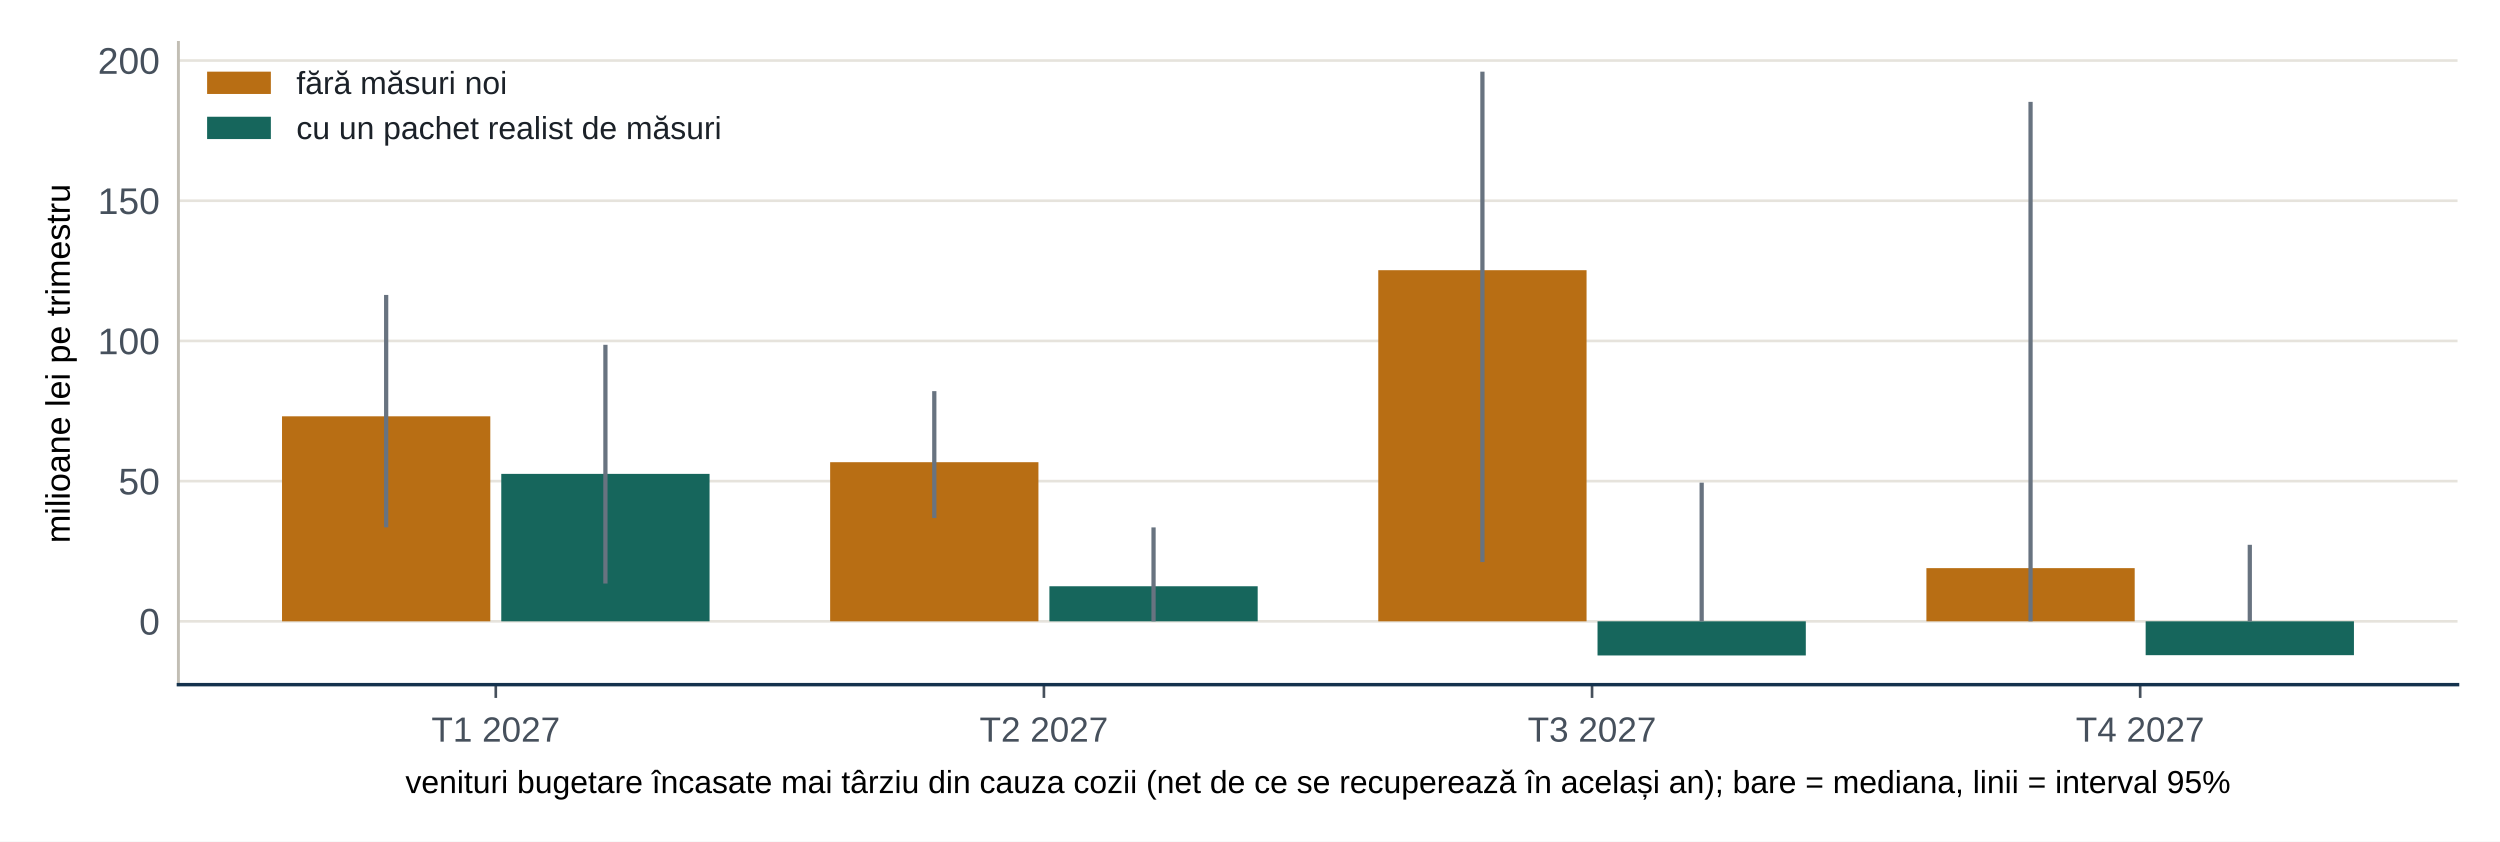
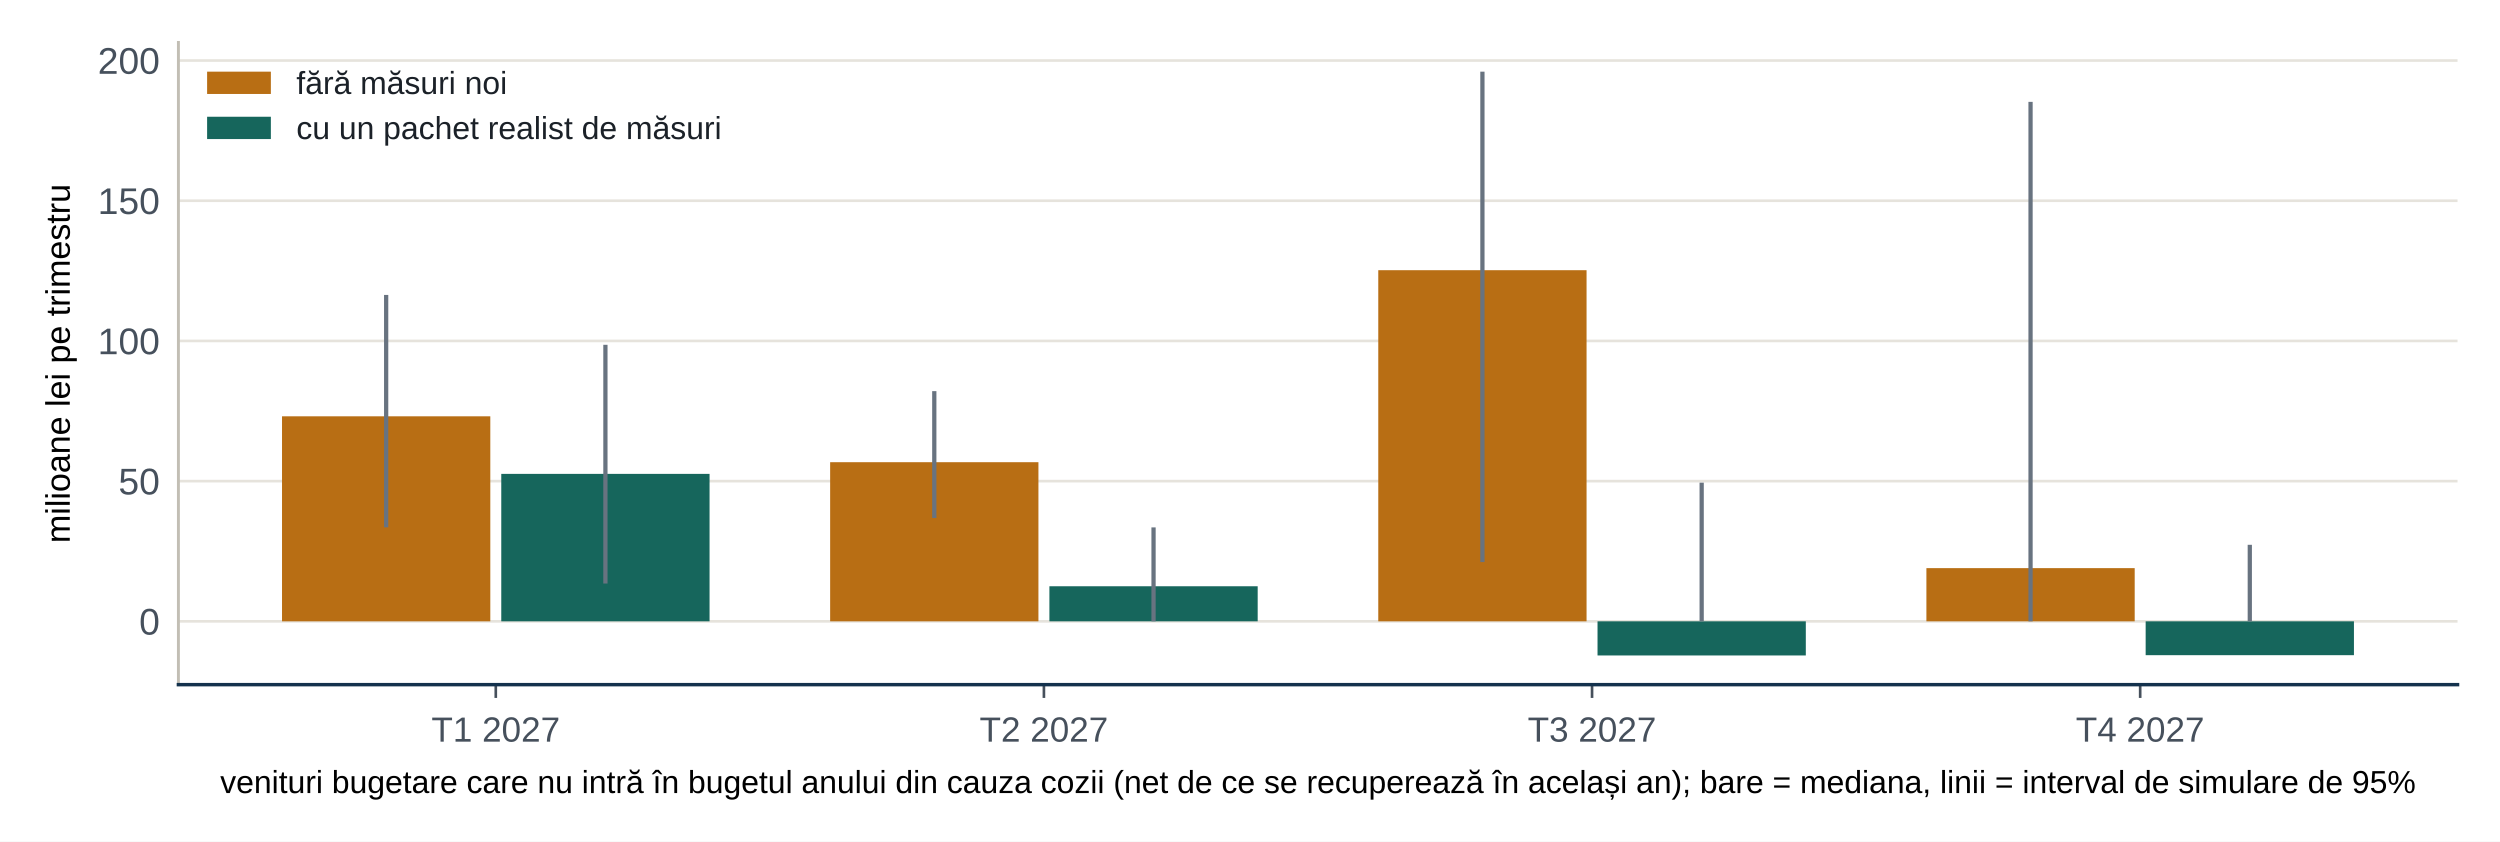
<svg xmlns="http://www.w3.org/2000/svg" xmlns:xlink="http://www.w3.org/1999/xlink" class="fig" viewBox="0 0 470.551 158.4" version="1.1">
  <defs>
    <style type="text/css">*{stroke-linejoin: round; stroke-linecap: butt}</style>
  </defs>
  <g id="figure_1">
    <g id="patch_1">
      <path d="M 0 158.4  L 470.551 158.4  L 470.551 0  L 0 0  z " style="fill: #ffffff" />
    </g>
    <g id="axes_1">
      <g id="patch_2">
        <path d="M 33.582 128.865  L 462.559 128.865  L 462.559 7.992  L 33.582 7.992  z " style="fill: #ffffff" />
      </g>
      <g id="matplotlib.axis_1">
        <g id="xtick_1">
          <g id="line2d_1">
            <defs>
-               <path id="m3a2d29abc4" d="M 0 0  L 0 2.5  " style="stroke: #46505c; stroke-width: 0.5" />
+               <path id="ma42aa6cb80" d="M 0 0  L 0 2.5  " style="stroke: #46505c; stroke-width: 0.5" />
            </defs>
            <g>
-               <use xlink:href="#m3a2d29abc4" x="93.317" y="128.865" style="fill: #46505c; stroke: #46505c; stroke-width: 0.5" />
+               <use xlink:href="#ma42aa6cb80" x="93.317" y="128.865" style="fill: #46505c; stroke: #46505c; stroke-width: 0.5" />
            </g>
          </g>
          <g id="text_1">
            <text style="fill: #46505c; font: 6.6px 'IBM Plex Sans', 'IBM Plex Sans', Arial, 'DejaVu Sans', sans-serif; text-anchor: middle" x="93.317" y="139.59" transform="rotate(-0 93.31692 139.5897)">T1 2027</text>
          </g>
        </g>
        <g id="xtick_2">
          <g id="line2d_2">
            <g>
-               <use xlink:href="#m3a2d29abc4" x="196.486" y="128.865" style="fill: #46505c; stroke: #46505c; stroke-width: 0.5" />
+               <use xlink:href="#ma42aa6cb80" x="196.486" y="128.865" style="fill: #46505c; stroke: #46505c; stroke-width: 0.5" />
            </g>
          </g>
          <g id="text_2">
            <text style="fill: #46505c; font: 6.6px 'IBM Plex Sans', 'IBM Plex Sans', Arial, 'DejaVu Sans', sans-serif; text-anchor: middle" x="196.486" y="139.59" transform="rotate(-0 196.486 139.5897)">T2 2027</text>
          </g>
        </g>
        <g id="xtick_3">
          <g id="line2d_3">
            <g>
-               <use xlink:href="#m3a2d29abc4" x="299.655" y="128.865" style="fill: #46505c; stroke: #46505c; stroke-width: 0.5" />
+               <use xlink:href="#ma42aa6cb80" x="299.655" y="128.865" style="fill: #46505c; stroke: #46505c; stroke-width: 0.5" />
            </g>
          </g>
          <g id="text_3">
            <text style="fill: #46505c; font: 6.6px 'IBM Plex Sans', 'IBM Plex Sans', Arial, 'DejaVu Sans', sans-serif; text-anchor: middle" x="299.655" y="139.59" transform="rotate(-0 299.6551 139.5897)">T3 2027</text>
          </g>
        </g>
        <g id="xtick_4">
          <g id="line2d_4">
            <g>
-               <use xlink:href="#m3a2d29abc4" x="402.824" y="128.865" style="fill: #46505c; stroke: #46505c; stroke-width: 0.5" />
+               <use xlink:href="#ma42aa6cb80" x="402.824" y="128.865" style="fill: #46505c; stroke: #46505c; stroke-width: 0.5" />
            </g>
          </g>
          <g id="text_4">
            <text style="fill: #46505c; font: 6.6px 'IBM Plex Sans', 'IBM Plex Sans', Arial, 'DejaVu Sans', sans-serif; text-anchor: middle" x="402.824" y="139.59" transform="rotate(-0 402.8243 139.5897)">T4 2027</text>
          </g>
        </g>
        <g id="text_5">
-           <text style="font: 6px 'IBM Plex Sans', 'IBM Plex Sans', Arial, 'DejaVu Sans', sans-serif; text-anchor: middle" x="248.071" y="149.269" transform="rotate(-0 248.0706 149.2692)">venituri bugetare încasate mai târziu din cauza cozii (net de ce se recuperează în același an); bare = mediana, linii = interval 95%</text>
+           <text style="font: 6px 'IBM Plex Sans', 'IBM Plex Sans', Arial, 'DejaVu Sans', sans-serif; text-anchor: middle" x="248.071" y="149.269" transform="rotate(-0 248.0706 149.2692)">venituri bugetare care nu intră în bugetul anului din cauza cozii (net de ce se recuperează în același an); bare = mediana, linii = interval de simulare de 95%</text>
        </g>
      </g>
      <g id="matplotlib.axis_2">
        <g id="ytick_1">
          <g id="line2d_5">
-             <path d="M 33.582 116.946  L 462.559 116.946  " clip-path="url(#p911ae5add9)" style="fill: none; stroke: #e6e3dc; stroke-width: 0.5; stroke-linecap: square" />
+             <path d="M 33.582 116.946  L 462.559 116.946  " clip-path="url(#p0f2d08885c)" style="fill: none; stroke: #e6e3dc; stroke-width: 0.5; stroke-linecap: square" />
          </g>
          <g id="line2d_6" />
          <g id="text_6">
            <text style="fill: #46505c; font: 7px 'IBM Plex Sans', 'IBM Plex Sans', Arial, 'DejaVu Sans', sans-serif; text-anchor: end" x="30.082" y="119.451" transform="rotate(-0 30.082 119.4513)">0</text>
          </g>
        </g>
        <g id="ytick_2">
          <g id="line2d_7">
-             <path d="M 33.582 90.557  L 462.559 90.557  " clip-path="url(#p911ae5add9)" style="fill: none; stroke: #e6e3dc; stroke-width: 0.5; stroke-linecap: square" />
+             <path d="M 33.582 90.557  L 462.559 90.557  " clip-path="url(#p0f2d08885c)" style="fill: none; stroke: #e6e3dc; stroke-width: 0.5; stroke-linecap: square" />
          </g>
          <g id="line2d_8" />
          <g id="text_7">
            <text style="fill: #46505c; font: 7px 'IBM Plex Sans', 'IBM Plex Sans', Arial, 'DejaVu Sans', sans-serif; text-anchor: end" x="30.082" y="93.062" transform="rotate(-0 30.082 93.0624)">50</text>
          </g>
        </g>
        <g id="ytick_3">
          <g id="line2d_9">
-             <path d="M 33.582 64.168  L 462.559 64.168  " clip-path="url(#p911ae5add9)" style="fill: none; stroke: #e6e3dc; stroke-width: 0.5; stroke-linecap: square" />
+             <path d="M 33.582 64.168  L 462.559 64.168  " clip-path="url(#p0f2d08885c)" style="fill: none; stroke: #e6e3dc; stroke-width: 0.5; stroke-linecap: square" />
          </g>
          <g id="line2d_10" />
          <g id="text_8">
            <text style="fill: #46505c; font: 7px 'IBM Plex Sans', 'IBM Plex Sans', Arial, 'DejaVu Sans', sans-serif; text-anchor: end" x="30.082" y="66.673" transform="rotate(-0 30.082 66.6735)">100</text>
          </g>
        </g>
        <g id="ytick_4">
          <g id="line2d_11">
-             <path d="M 33.582 37.779  L 462.559 37.779  " clip-path="url(#p911ae5add9)" style="fill: none; stroke: #e6e3dc; stroke-width: 0.5; stroke-linecap: square" />
+             <path d="M 33.582 37.779  L 462.559 37.779  " clip-path="url(#p0f2d08885c)" style="fill: none; stroke: #e6e3dc; stroke-width: 0.5; stroke-linecap: square" />
          </g>
          <g id="line2d_12" />
          <g id="text_9">
            <text style="fill: #46505c; font: 7px 'IBM Plex Sans', 'IBM Plex Sans', Arial, 'DejaVu Sans', sans-serif; text-anchor: end" x="30.082" y="40.285" transform="rotate(-0 30.082 40.28459)">150</text>
          </g>
        </g>
        <g id="ytick_5">
          <g id="line2d_13">
-             <path d="M 33.582 11.39  L 462.559 11.39  " clip-path="url(#p911ae5add9)" style="fill: none; stroke: #e6e3dc; stroke-width: 0.5; stroke-linecap: square" />
+             <path d="M 33.582 11.39  L 462.559 11.39  " clip-path="url(#p0f2d08885c)" style="fill: none; stroke: #e6e3dc; stroke-width: 0.5; stroke-linecap: square" />
          </g>
          <g id="line2d_14" />
          <g id="text_10">
            <text style="fill: #46505c; font: 7px 'IBM Plex Sans', 'IBM Plex Sans', Arial, 'DejaVu Sans', sans-serif; text-anchor: end" x="30.082" y="13.896" transform="rotate(-0 30.082 13.89568)">200</text>
          </g>
        </g>
        <g id="text_11">
          <text style="font: 6.4px 'IBM Plex Sans', 'IBM Plex Sans', Arial, 'DejaVu Sans', sans-serif; text-anchor: middle" x="13.132" y="68.429" transform="rotate(-90 13.13203 68.42875)">milioane lei pe trimestru</text>
        </g>
      </g>
      <g id="patch_3">
-         <path d="M 53.081 116.946  L 92.285 116.946  L 92.285 78.358  L 53.081 78.358  z " clip-path="url(#p911ae5add9)" style="fill: #b86e14" />
+         <path d="M 53.081 116.946  L 92.285 116.946  L 92.285 78.358  L 53.081 78.358  z " clip-path="url(#p0f2d08885c)" style="fill: #b86e14" />
      </g>
      <g id="patch_4">
-         <path d="M 156.25 116.946  L 195.454 116.946  L 195.454 86.995  L 156.25 86.995  z " clip-path="url(#p911ae5add9)" style="fill: #b86e14" />
+         <path d="M 156.25 116.946  L 195.454 116.946  L 195.454 86.995  L 156.25 86.995  z " clip-path="url(#p0f2d08885c)" style="fill: #b86e14" />
      </g>
      <g id="patch_5">
-         <path d="M 259.419 116.946  L 298.623 116.946  L 298.623 50.856  L 259.419 50.856  z " clip-path="url(#p911ae5add9)" style="fill: #b86e14" />
+         <path d="M 259.419 116.946  L 298.623 116.946  L 298.623 50.856  L 259.419 50.856  z " clip-path="url(#p0f2d08885c)" style="fill: #b86e14" />
      </g>
      <g id="patch_6">
-         <path d="M 362.588 116.946  L 401.793 116.946  L 401.793 106.934  L 362.588 106.934  z " clip-path="url(#p911ae5add9)" style="fill: #b86e14" />
+         <path d="M 362.588 116.946  L 401.793 116.946  L 401.793 106.934  L 362.588 106.934  z " clip-path="url(#p0f2d08885c)" style="fill: #b86e14" />
      </g>
      <g id="patch_7">
-         <path d="M 94.349 116.946  L 133.553 116.946  L 133.553 89.194  L 94.349 89.194  z " clip-path="url(#p911ae5add9)" style="fill: #16665c" />
+         <path d="M 94.349 116.946  L 133.553 116.946  L 133.553 89.194  L 94.349 89.194  z " clip-path="url(#p0f2d08885c)" style="fill: #16665c" />
      </g>
      <g id="patch_8">
-         <path d="M 197.518 116.946  L 236.722 116.946  L 236.722 110.346  L 197.518 110.346  z " clip-path="url(#p911ae5add9)" style="fill: #16665c" />
+         <path d="M 197.518 116.946  L 236.722 116.946  L 236.722 110.346  L 197.518 110.346  z " clip-path="url(#p0f2d08885c)" style="fill: #16665c" />
      </g>
      <g id="patch_9">
-         <path d="M 300.687 116.946  L 339.891 116.946  L 339.891 123.371  L 300.687 123.371  z " clip-path="url(#p911ae5add9)" style="fill: #16665c" />
+         <path d="M 300.687 116.946  L 339.891 116.946  L 339.891 123.371  L 300.687 123.371  z " clip-path="url(#p0f2d08885c)" style="fill: #16665c" />
      </g>
      <g id="patch_10">
-         <path d="M 403.856 116.946  L 443.06 116.946  L 443.06 123.318  L 403.856 123.318  z " clip-path="url(#p911ae5add9)" style="fill: #16665c" />
+         <path d="M 403.856 116.946  L 443.06 116.946  L 443.06 123.318  L 403.856 123.318  z " clip-path="url(#p0f2d08885c)" style="fill: #16665c" />
      </g>
      <g id="LineCollection_1">
-         <path d="M 72.683 99.258  L 72.683 55.508  " clip-path="url(#p911ae5add9)" style="fill: none; stroke: #687380; stroke-width: 0.8" />
-         <path d="M 175.852 97.493  L 175.852 73.622  " clip-path="url(#p911ae5add9)" style="fill: none; stroke: #687380; stroke-width: 0.8" />
-         <path d="M 279.021 105.787  L 279.021 13.486  " clip-path="url(#p911ae5add9)" style="fill: none; stroke: #687380; stroke-width: 0.8" />
-         <path d="M 382.19 116.946  L 382.19 19.176  " clip-path="url(#p911ae5add9)" style="fill: none; stroke: #687380; stroke-width: 0.8" />
+         <path d="M 72.683 99.258  L 72.683 55.508  " clip-path="url(#p0f2d08885c)" style="fill: none; stroke: #687380; stroke-width: 0.8" />
+         <path d="M 175.852 97.493  L 175.852 73.622  " clip-path="url(#p0f2d08885c)" style="fill: none; stroke: #687380; stroke-width: 0.8" />
+         <path d="M 279.021 105.787  L 279.021 13.486  " clip-path="url(#p0f2d08885c)" style="fill: none; stroke: #687380; stroke-width: 0.8" />
+         <path d="M 382.19 116.946  L 382.19 19.176  " clip-path="url(#p0f2d08885c)" style="fill: none; stroke: #687380; stroke-width: 0.8" />
      </g>
      <g id="LineCollection_2">
-         <path d="M 113.951 109.832  L 113.951 64.894  " clip-path="url(#p911ae5add9)" style="fill: none; stroke: #687380; stroke-width: 0.8" />
-         <path d="M 217.12 116.946  L 217.12 99.267  " clip-path="url(#p911ae5add9)" style="fill: none; stroke: #687380; stroke-width: 0.8" />
-         <path d="M 320.289 116.946  L 320.289 90.843  " clip-path="url(#p911ae5add9)" style="fill: none; stroke: #687380; stroke-width: 0.8" />
-         <path d="M 423.458 116.946  L 423.458 102.544  " clip-path="url(#p911ae5add9)" style="fill: none; stroke: #687380; stroke-width: 0.8" />
+         <path d="M 113.951 109.832  L 113.951 64.894  " clip-path="url(#p0f2d08885c)" style="fill: none; stroke: #687380; stroke-width: 0.8" />
+         <path d="M 217.12 116.946  L 217.12 99.267  " clip-path="url(#p0f2d08885c)" style="fill: none; stroke: #687380; stroke-width: 0.8" />
+         <path d="M 320.289 116.946  L 320.289 90.843  " clip-path="url(#p0f2d08885c)" style="fill: none; stroke: #687380; stroke-width: 0.8" />
+         <path d="M 423.458 116.946  L 423.458 102.544  " clip-path="url(#p0f2d08885c)" style="fill: none; stroke: #687380; stroke-width: 0.8" />
      </g>
      <g id="patch_11">
        <path d="M 33.582 128.865  L 33.582 7.992  " style="fill: none; stroke: #c2beb4; stroke-width: 0.55; stroke-linejoin: miter; stroke-linecap: square" />
      </g>
      <g id="patch_12">
        <path d="M 33.582 128.865  L 462.559 128.865  " style="fill: none; stroke: #14324d; stroke-width: 0.65; stroke-linejoin: miter; stroke-linecap: square" />
      </g>
      <g id="legend_1">
        <g id="patch_13">
          <path d="M 38.982 17.687  L 50.982 17.687  L 50.982 13.487  L 38.982 13.487  z " style="fill: #b86e14" />
        </g>
        <g id="text_12">
          <text style="fill: #1b2128; font: 6px 'IBM Plex Sans', 'IBM Plex Sans', Arial, 'DejaVu Sans', sans-serif; text-anchor: start" x="55.782" y="17.687" transform="rotate(-0 55.782 17.68669)">fără măsuri noi</text>
        </g>
        <g id="patch_14">
          <path d="M 38.982 26.174  L 50.982 26.174  L 50.982 21.974  L 38.982 21.974  z " style="fill: #16665c" />
        </g>
        <g id="text_13">
          <text style="fill: #1b2128; font: 6px 'IBM Plex Sans', 'IBM Plex Sans', Arial, 'DejaVu Sans', sans-serif; text-anchor: start" x="55.782" y="26.174" transform="rotate(-0 55.782 26.17387)">cu un pachet realist de măsuri</text>
        </g>
      </g>
    </g>
  </g>
  <defs>
-     <clipPath id="p911ae5add9">
+     <clipPath id="p0f2d08885c">
      <rect x="33.582" y="7.992" width="428.977" height="120.874" />
    </clipPath>
  </defs>
</svg>
